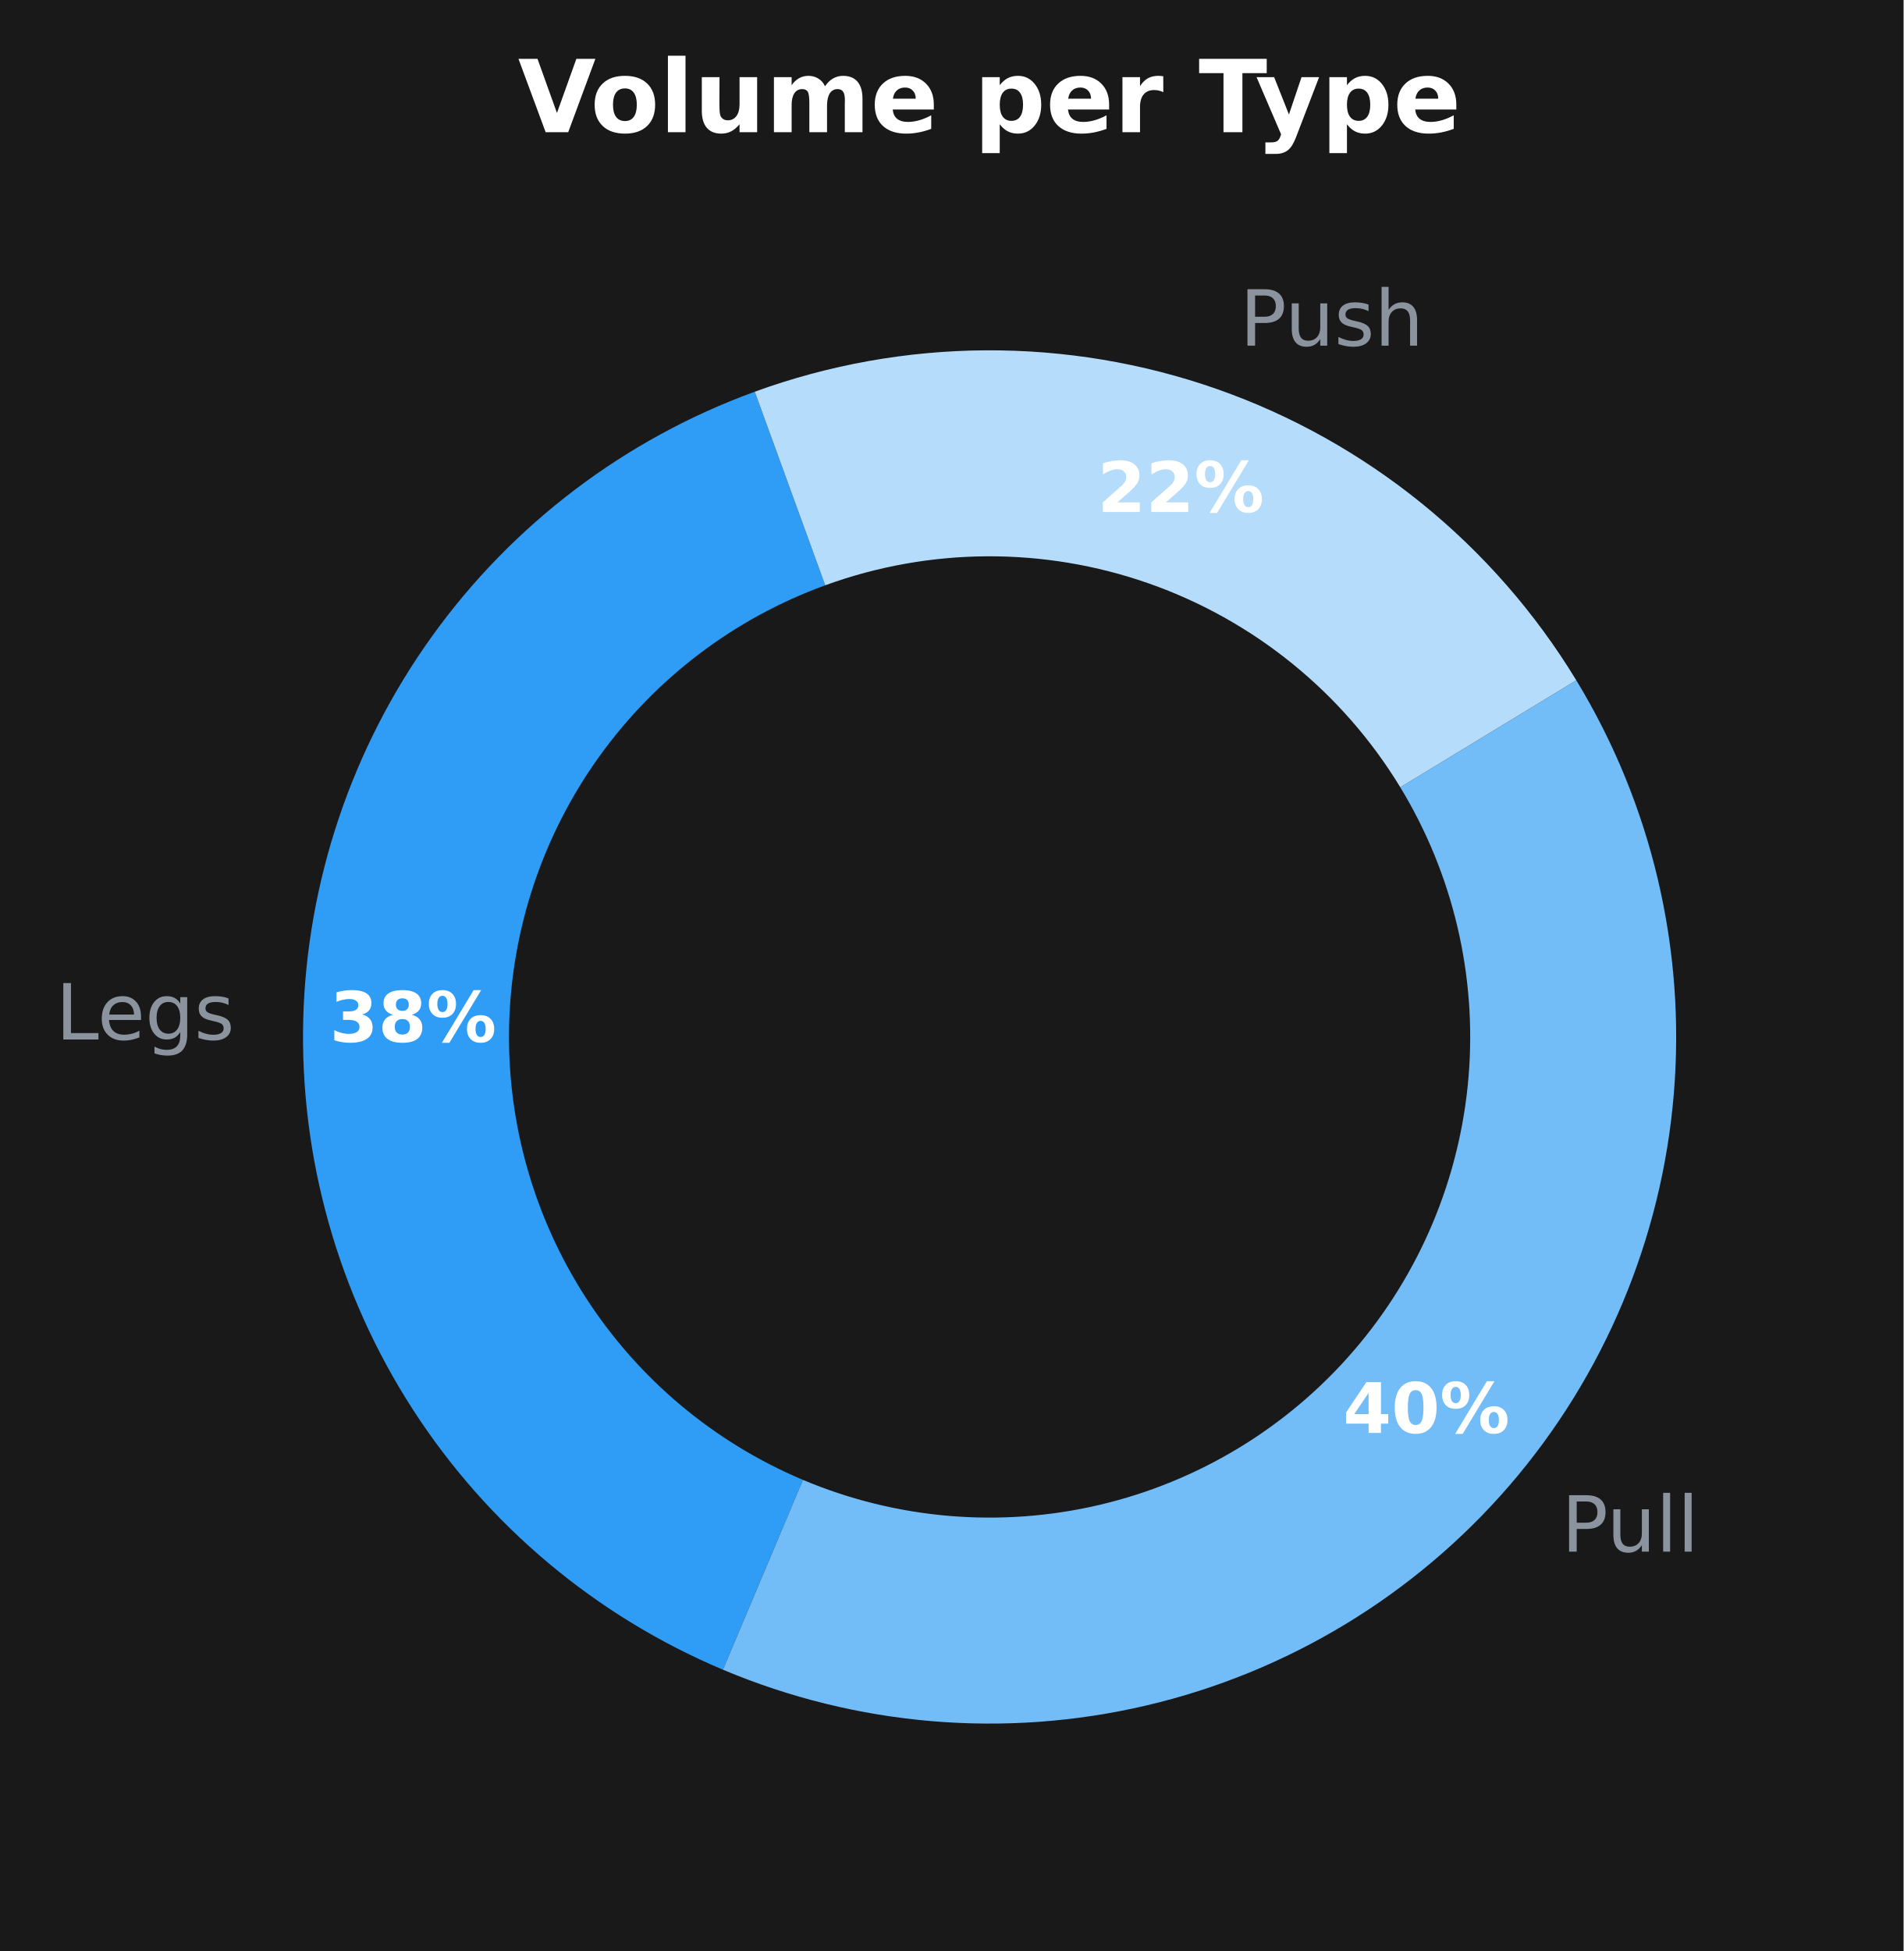
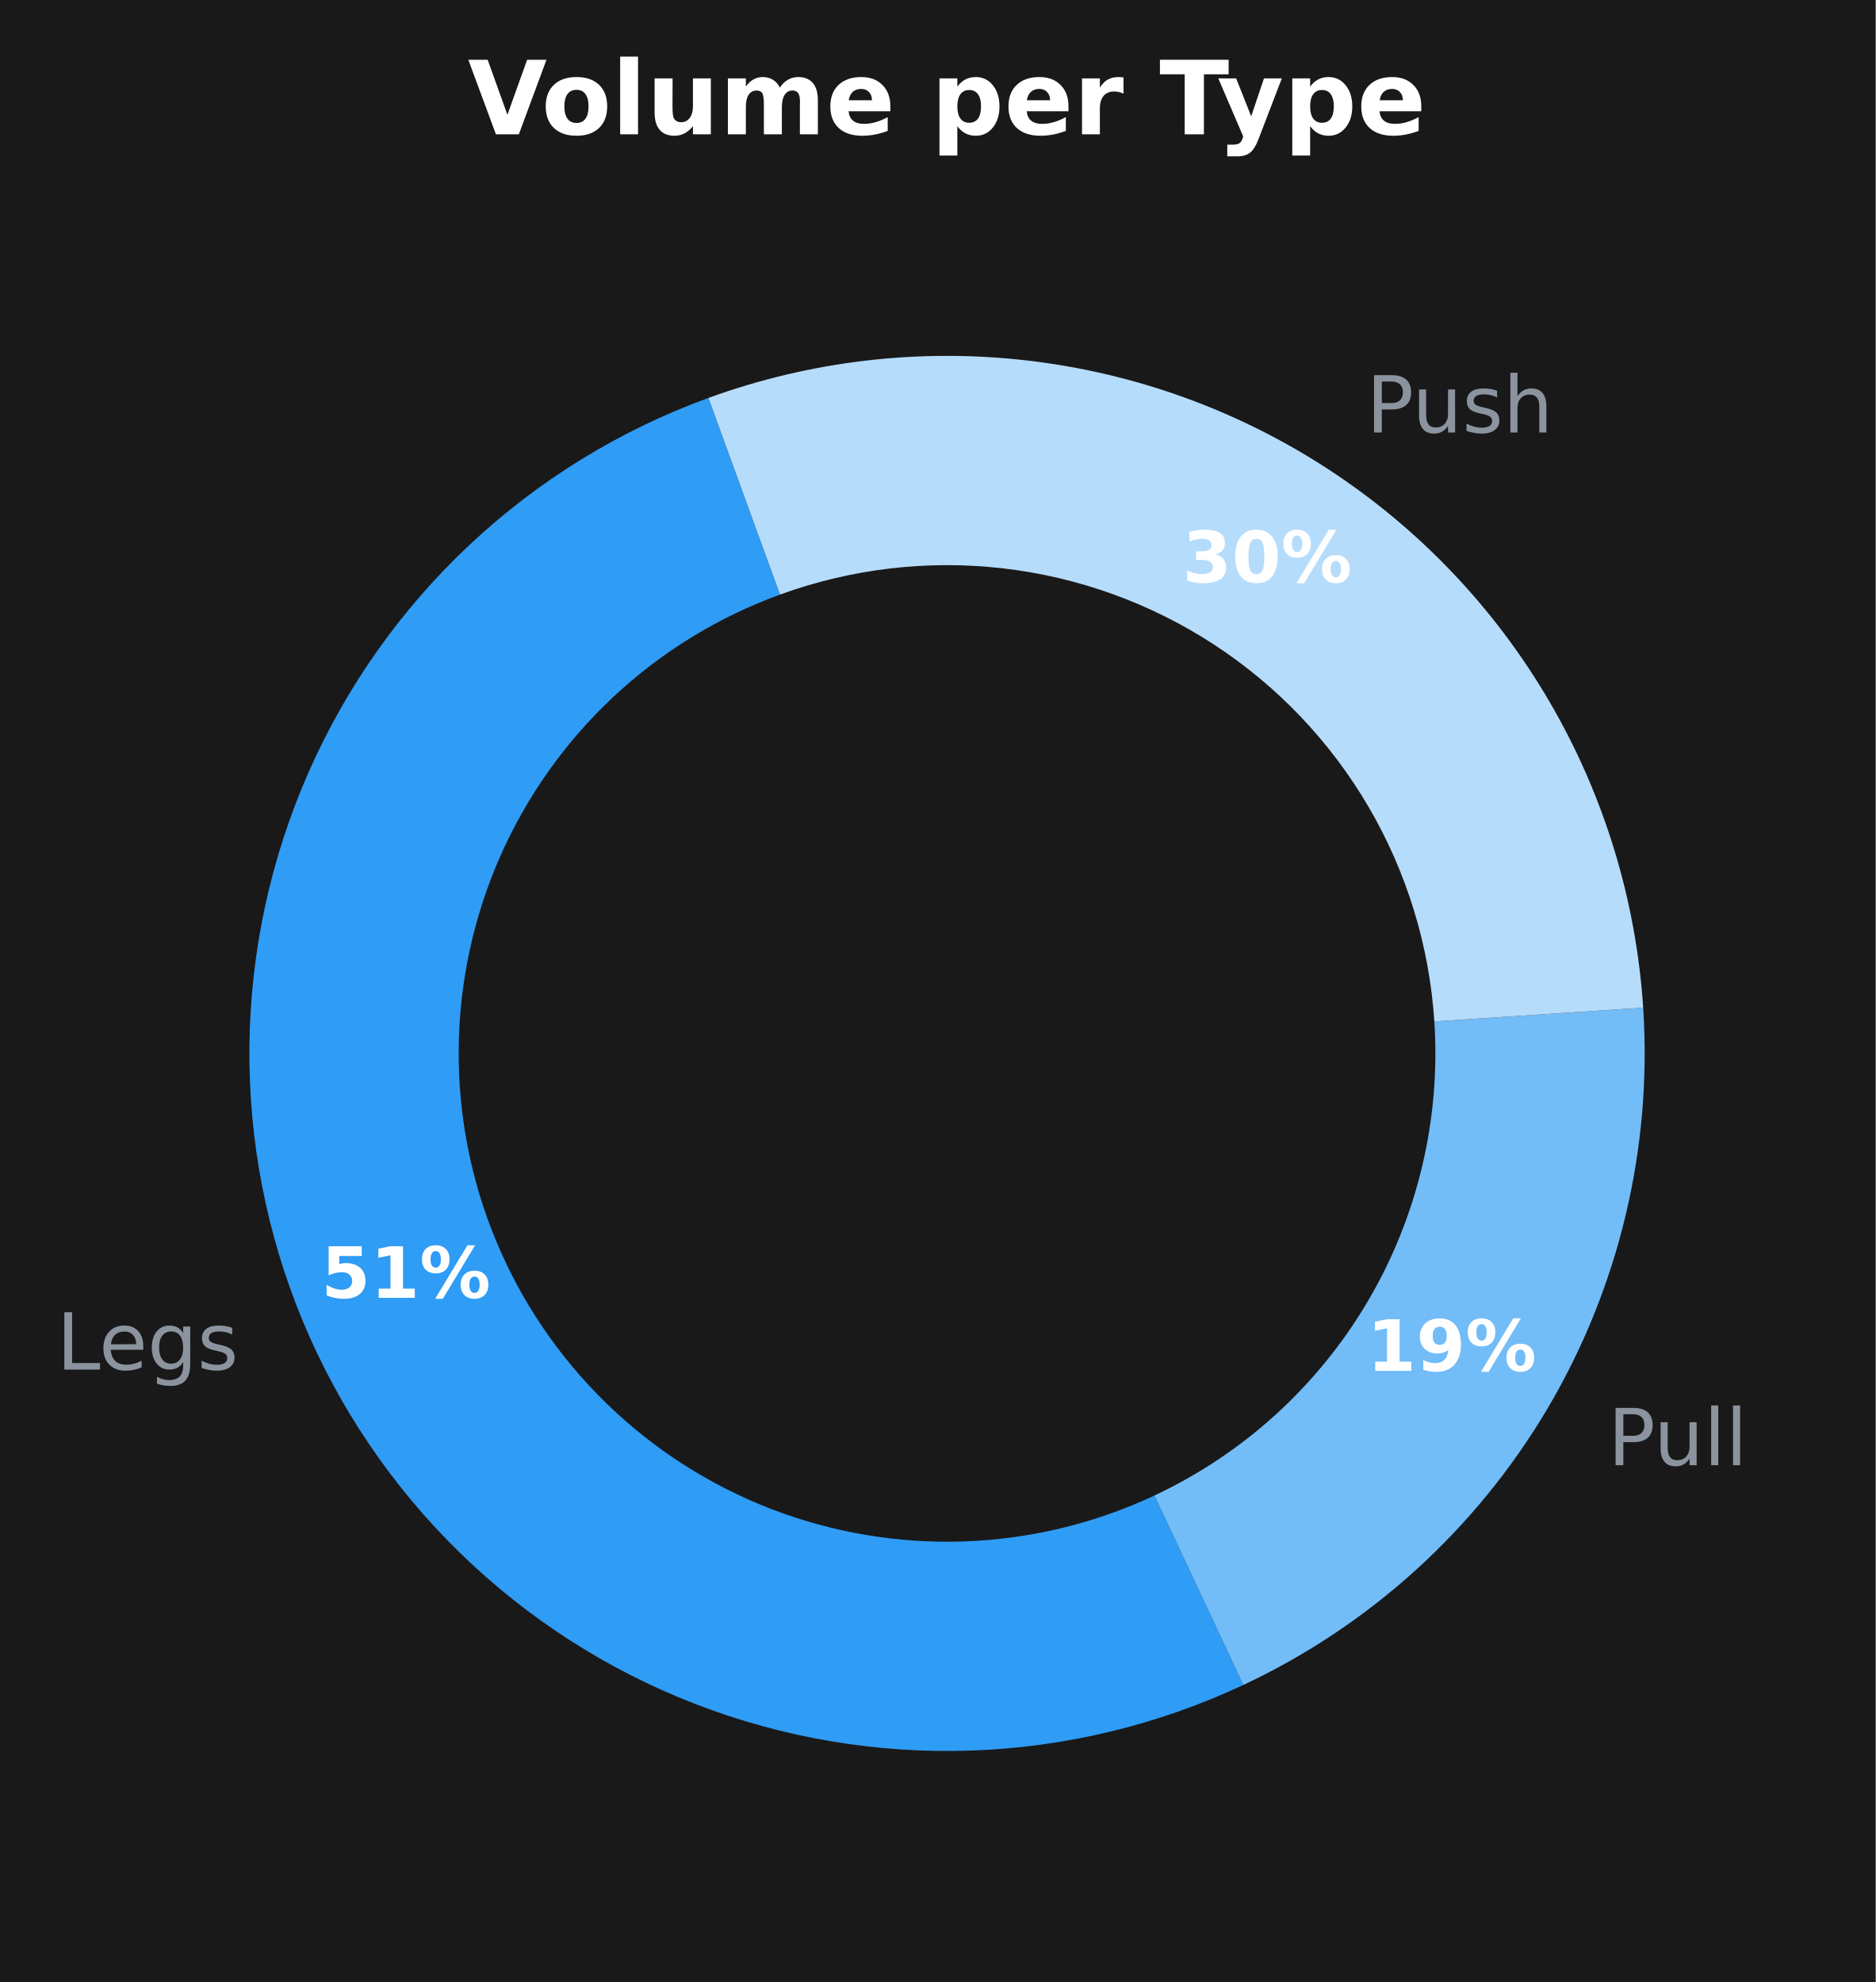
- <svg xmlns="http://www.w3.org/2000/svg" xmlns:xlink="http://www.w3.org/1999/xlink" width="245.932pt" height="252.038pt" viewBox="0 0 245.932 252.038" version="1.1">
+ <svg xmlns="http://www.w3.org/2000/svg" xmlns:xlink="http://www.w3.org/1999/xlink" width="238.492pt" height="252.038pt" viewBox="0 0 238.492 252.038" version="1.1">
  <defs>
    <style type="text/css">*{stroke-linejoin: round; stroke-linecap: butt}</style>
  </defs>
  <g id="figure_1">
    <g id="patch_1">
-       <path d="M 0 252.038  L 245.932 252.038  L 245.932 0  L 0 0  z " style="fill: #191919" />
+       <path d="M 0 252.038  L 238.492 252.038  L 238.492 0  L 0 0  z " style="fill: #191919" />
    </g>
    <g id="axes_1">
      <g id="patch_2">
-         <path d="M 97.513 50.603  C 80.764 56.7 66.234 67.706 55.829 82.178  C 45.424 96.651 39.62 113.929 39.175 131.748  C 38.731 149.567 43.669 167.113 53.34 182.086  C 63.011 197.059 76.974 208.775 93.399 215.698  L 103.735 191.176  C 92.237 186.33 82.463 178.129 75.693 167.648  C 68.924 157.167 65.468 144.884 65.778 132.411  C 66.089 119.938 70.153 107.843 77.436 97.712  C 84.72 87.581 94.89 79.877 106.615 75.61  z " style="fill: #2f9cf5" />
+         <path d="M 90.074 50.603  C 78.814 54.702 68.5 61.04 59.757 69.233  C 51.013 77.427 44.02 87.308 39.2 98.279  C 34.381 109.249 31.833 121.084 31.713 133.066  C 31.592 145.048 33.901 156.931 38.499 167.996  C 43.097 179.062 49.89 189.081 58.467 197.449  C 67.044 205.817 77.228 212.361 88.403 216.685  C 99.579 221.009 111.515 223.024 123.491 222.609  C 135.466 222.193 147.234 219.355 158.082 214.266  L 146.781 190.174  C 139.187 193.736 130.95 195.722 122.567 196.013  C 114.184 196.304 105.829 194.894 98.006 191.867  C 90.183 188.84 83.054 184.26 77.051 178.402  C 71.047 172.544 66.292 165.531 63.073 157.785  C 59.854 150.039 58.238 141.721 58.323 133.333  C 58.407 124.946 60.19 116.662 63.564 108.982  C 66.938 101.303 71.833 94.386 77.953 88.651  C 84.074 82.915 91.293 78.479 99.175 75.61  z " style="fill: #2f9cf5" />
      </g>
      <g id="patch_3">
-         <path d="M 93.399 215.698  C 110.677 222.98 129.826 224.6 148.082 220.324  C 166.337 216.048 182.775 206.093 195.021 191.895  C 207.267 177.697 214.702 159.976 216.252 141.291  C 217.802 122.605 213.389 103.901 203.649 87.88  L 180.91 101.703  C 187.728 112.918 190.817 126.011 189.732 139.091  C 188.647 152.171 183.443 164.576 174.87 174.514  C 166.298 184.452 154.791 191.421 142.013 194.414  C 129.234 197.408 115.829 196.274 103.735 191.176  z " style="fill: #72bcf8" />
+         <path d="M 158.082 214.266  C 174.233 206.69 187.729 194.415 196.799 179.053  C 205.868 163.691 210.095 145.944 208.926 128.143  L 182.372 129.888  C 183.19 142.348 180.231 154.771 173.883 165.525  C 167.534 176.278 158.087 184.87 146.781 190.174  z " style="fill: #72bcf8" />
      </g>
      <g id="patch_4">
-         <path d="M 203.649 87.88  C 192.997 70.358 176.593 57.061 157.246 50.266  C 137.899 43.471 116.782 43.59 97.513 50.603  L 106.615 75.61  C 120.103 70.701 134.885 70.617 148.428 75.373  C 161.97 80.13 173.454 89.438 180.91 101.703  z " style="fill: #b6dcfb" />
+         <path d="M 208.926 128.143  C 208.023 114.405 203.934 101.064 196.984 89.179  C 190.034 77.294 180.412 67.189 168.881 59.666  C 157.35 52.144 144.224 47.408 130.547 45.835  C 116.869 44.262 103.011 45.895 90.074 50.603  L 99.175 75.61  C 108.232 72.314 117.932 71.171 127.507 72.272  C 137.081 73.373 146.269 76.688 154.34 81.954  C 162.412 87.22 169.148 94.293 174.013 102.613  C 178.878 110.932 181.74 120.271 182.372 129.888  z " style="fill: #b6dcfb" />
      </g>
      <g id="matplotlib.axis_1" />
      <g id="matplotlib.axis_2" />
      <g id="text_1">
-         <g style="fill: #8b949e" transform="translate(7.2 134.2866) scale(0.1 -0.1)">
+         <g style="fill: #8b949e" transform="translate(7.2 174.1596) scale(0.1 -0.1)">
          <defs>
            <path id="DejaVuSans-4c" d="M 628 4666  L 1259 4666  L 1259 531  L 3531 531  L 3531 0  L 628 0  L 628 4666  z " transform="scale(0.015625)" />
            <path id="DejaVuSans-65" d="M 3597 1894  L 3597 1613  L 953 1613  Q 991 1019 1311 708  Q 1631 397 2203 397  Q 2534 397 2845 478  Q 3156 559 3463 722  L 3463 178  Q 3153 47 2828 -22  Q 2503 -91 2169 -91  Q 1331 -91 842 396  Q 353 884 353 1716  Q 353 2575 817 3079  Q 1281 3584 2069 3584  Q 2775 3584 3186 3129  Q 3597 2675 3597 1894  z M 3022 2063  Q 3016 2534 2758 2815  Q 2500 3097 2075 3097  Q 1594 3097 1305 2825  Q 1016 2553 972 2059  L 3022 2063  z " transform="scale(0.015625)" />
            <path id="DejaVuSans-67" d="M 2906 1791  Q 2906 2416 2648 2759  Q 2391 3103 1925 3103  Q 1463 3103 1205 2759  Q 947 2416 947 1791  Q 947 1169 1205 825  Q 1463 481 1925 481  Q 2391 481 2648 825  Q 2906 1169 2906 1791  z M 3481 434  Q 3481 -459 3084 -895  Q 2688 -1331 1869 -1331  Q 1566 -1331 1297 -1286  Q 1028 -1241 775 -1147  L 775 -588  Q 1028 -725 1275 -790  Q 1522 -856 1778 -856  Q 2344 -856 2625 -561  Q 2906 -266 2906 331  L 2906 616  Q 2728 306 2450 153  Q 2172 0 1784 0  Q 1141 0 747 490  Q 353 981 353 1791  Q 353 2603 747 3093  Q 1141 3584 1784 3584  Q 2172 3584 2450 3431  Q 2728 3278 2906 2969  L 2906 3500  L 3481 3500  L 3481 434  z " transform="scale(0.015625)" />
            <path id="DejaVuSans-73" d="M 2834 3397  L 2834 2853  Q 2591 2978 2328 3040  Q 2066 3103 1784 3103  Q 1356 3103 1142 2972  Q 928 2841 928 2578  Q 928 2378 1081 2264  Q 1234 2150 1697 2047  L 1894 2003  Q 2506 1872 2764 1633  Q 3022 1394 3022 966  Q 3022 478 2636 193  Q 2250 -91 1575 -91  Q 1294 -91 989 -36  Q 684 19 347 128  L 347 722  Q 666 556 975 473  Q 1284 391 1588 391  Q 1994 391 2212 530  Q 2431 669 2431 922  Q 2431 1156 2273 1281  Q 2116 1406 1581 1522  L 1381 1569  Q 847 1681 609 1914  Q 372 2147 372 2553  Q 372 3047 722 3315  Q 1072 3584 1716 3584  Q 2034 3584 2315 3537  Q 2597 3491 2834 3397  z " transform="scale(0.015625)" />
          </defs>
          <use xlink:href="#DejaVuSans-4c" />
          <use xlink:href="#DejaVuSans-65" transform="translate(53.96289 0)" />
          <use xlink:href="#DejaVuSans-67" transform="translate(115.4863 0)" />
          <use xlink:href="#DejaVuSans-73" transform="translate(178.9629 0)" />
        </g>
      </g>
      <g id="text_2">
-         <g style="fill: #ffffff" transform="translate(42.59252 134.5852) scale(0.09 -0.09)">
+         <g style="fill: #ffffff" transform="translate(40.8341 165.0336) scale(0.09 -0.09)">
          <defs>
-             <path id="DejaVuSans-Bold-33" d="M 2981 2516  Q 3453 2394 3698 2092  Q 3944 1791 3944 1325  Q 3944 631 3412 270  Q 2881 -91 1863 -91  Q 1503 -91 1142 -33  Q 781 25 428 141  L 428 1069  Q 766 900 1098 814  Q 1431 728 1753 728  Q 2231 728 2486 893  Q 2741 1059 2741 1369  Q 2741 1688 2480 1852  Q 2219 2016 1709 2016  L 1228 2016  L 1228 2791  L 1734 2791  Q 2188 2791 2409 2933  Q 2631 3075 2631 3366  Q 2631 3634 2415 3781  Q 2200 3928 1806 3928  Q 1516 3928 1219 3862  Q 922 3797 628 3669  L 628 4550  Q 984 4650 1334 4700  Q 1684 4750 2022 4750  Q 2931 4750 3382 4451  Q 3834 4153 3834 3553  Q 3834 3144 3618 2883  Q 3403 2622 2981 2516  z " transform="scale(0.015625)" />
-             <path id="DejaVuSans-Bold-38" d="M 2228 2088  Q 1891 2088 1709 1903  Q 1528 1719 1528 1375  Q 1528 1031 1709 848  Q 1891 666 2228 666  Q 2563 666 2741 848  Q 2919 1031 2919 1375  Q 2919 1722 2741 1905  Q 2563 2088 2228 2088  z M 1350 2484  Q 925 2613 709 2878  Q 494 3144 494 3541  Q 494 4131 934 4440  Q 1375 4750 2228 4750  Q 3075 4750 3515 4442  Q 3956 4134 3956 3541  Q 3956 3144 3739 2878  Q 3522 2613 3097 2484  Q 3572 2353 3814 2058  Q 4056 1763 4056 1313  Q 4056 619 3595 264  Q 3134 -91 2228 -91  Q 1319 -91 855 264  Q 391 619 391 1313  Q 391 1763 633 2058  Q 875 2353 1350 2484  z M 1631 3419  Q 1631 3141 1786 2991  Q 1941 2841 2228 2841  Q 2509 2841 2662 2991  Q 2816 3141 2816 3419  Q 2816 3697 2662 3845  Q 2509 3994 2228 3994  Q 1941 3994 1786 3844  Q 1631 3694 1631 3419  z " transform="scale(0.015625)" />
+             <path id="DejaVuSans-Bold-35" d="M 678 4666  L 3669 4666  L 3669 3781  L 1638 3781  L 1638 3059  Q 1775 3097 1914 3117  Q 2053 3138 2203 3138  Q 3056 3138 3531 2711  Q 4006 2284 4006 1522  Q 4006 766 3489 337  Q 2972 -91 2053 -91  Q 1656 -91 1267 -14  Q 878 63 494 219  L 494 1166  Q 875 947 1217 837  Q 1559 728 1863 728  Q 2300 728 2551 942  Q 2803 1156 2803 1522  Q 2803 1891 2551 2103  Q 2300 2316 1863 2316  Q 1603 2316 1309 2248  Q 1016 2181 678 2041  L 678 4666  z " transform="scale(0.015625)" />
+             <path id="DejaVuSans-Bold-31" d="M 750 831  L 1813 831  L 1813 3847  L 722 3622  L 722 4441  L 1806 4666  L 2950 4666  L 2950 831  L 4013 831  L 4013 0  L 750 0  L 750 831  z " transform="scale(0.015625)" />
            <path id="DejaVuSans-Bold-25" d="M 4959 1925  Q 4738 1925 4616 1733  Q 4494 1541 4494 1184  Q 4494 825 4614 633  Q 4734 441 4959 441  Q 5184 441 5303 633  Q 5422 825 5422 1184  Q 5422 1541 5301 1733  Q 5181 1925 4959 1925  z M 4959 2450  Q 5541 2450 5875 2112  Q 6209 1775 6209 1184  Q 6209 594 5875 251  Q 5541 -91 4959 -91  Q 4378 -91 4042 251  Q 3706 594 3706 1184  Q 3706 1772 4042 2111  Q 4378 2450 4959 2450  z M 2094 -91  L 1403 -91  L 4319 4750  L 5013 4750  L 2094 -91  z M 1453 4750  Q 2034 4750 2367 4411  Q 2700 4072 2700 3481  Q 2700 2891 2367 2550  Q 2034 2209 1453 2209  Q 872 2209 539 2550  Q 206 2891 206 3481  Q 206 4072 539 4411  Q 872 4750 1453 4750  z M 1453 4225  Q 1228 4225 1106 4031  Q 984 3838 984 3481  Q 984 3122 1106 2926  Q 1228 2731 1453 2731  Q 1678 2731 1798 2926  Q 1919 3122 1919 3481  Q 1919 3838 1797 4031  Q 1675 4225 1453 4225  z " transform="scale(0.015625)" />
          </defs>
-           <use xlink:href="#DejaVuSans-Bold-33" />
-           <use xlink:href="#DejaVuSans-Bold-38" transform="translate(69.58008 0)" />
+           <use xlink:href="#DejaVuSans-Bold-35" />
+           <use xlink:href="#DejaVuSans-Bold-31" transform="translate(69.58008 0)" />
          <use xlink:href="#DejaVuSans-Bold-25" transform="translate(139.1602 0)" />
        </g>
      </g>
      <g id="text_3">
-         <g style="fill: #8b949e" transform="translate(201.738 200.4481) scale(0.1 -0.1)">
+         <g style="fill: #8b949e" transform="translate(204.4371 186.3219) scale(0.1 -0.1)">
          <defs>
            <path id="DejaVuSans-50" d="M 1259 4147  L 1259 2394  L 2053 2394  Q 2494 2394 2734 2622  Q 2975 2850 2975 3272  Q 2975 3691 2734 3919  Q 2494 4147 2053 4147  L 1259 4147  z M 628 4666  L 2053 4666  Q 2838 4666 3239 4311  Q 3641 3956 3641 3272  Q 3641 2581 3239 2228  Q 2838 1875 2053 1875  L 1259 1875  L 1259 0  L 628 0  L 628 4666  z " transform="scale(0.015625)" />
            <path id="DejaVuSans-75" d="M 544 1381  L 544 3500  L 1119 3500  L 1119 1403  Q 1119 906 1312 657  Q 1506 409 1894 409  Q 2359 409 2629 706  Q 2900 1003 2900 1516  L 2900 3500  L 3475 3500  L 3475 0  L 2900 0  L 2900 538  Q 2691 219 2414 64  Q 2138 -91 1772 -91  Q 1169 -91 856 284  Q 544 659 544 1381  z M 1991 3584  L 1991 3584  z " transform="scale(0.015625)" />
            <path id="DejaVuSans-6c" d="M 603 4863  L 1178 4863  L 1178 0  L 603 0  L 603 4863  z " transform="scale(0.015625)" />
          </defs>
          <use xlink:href="#DejaVuSans-50" />
          <use xlink:href="#DejaVuSans-75" transform="translate(58.55273 0)" />
          <use xlink:href="#DejaVuSans-6c" transform="translate(121.9316 0)" />
          <use xlink:href="#DejaVuSans-6c" transform="translate(149.7148 0)" />
        </g>
      </g>
      <g id="text_4">
-         <g style="fill: #ffffff" transform="translate(173.5029 185.1085) scale(0.09 -0.09)">
+         <g style="fill: #ffffff" transform="translate(173.8056 174.3213) scale(0.09 -0.09)">
          <defs>
-             <path id="DejaVuSans-Bold-34" d="M 2356 3675  L 1038 1722  L 2356 1722  L 2356 3675  z M 2156 4666  L 3494 4666  L 3494 1722  L 4159 1722  L 4159 850  L 3494 850  L 3494 0  L 2356 0  L 2356 850  L 288 850  L 288 1881  L 2156 4666  z " transform="scale(0.015625)" />
-             <path id="DejaVuSans-Bold-30" d="M 2944 2338  Q 2944 3213 2780 3570  Q 2616 3928 2228 3928  Q 1841 3928 1675 3570  Q 1509 3213 1509 2338  Q 1509 1453 1675 1090  Q 1841 728 2228 728  Q 2613 728 2778 1090  Q 2944 1453 2944 2338  z M 4147 2328  Q 4147 1169 3647 539  Q 3147 -91 2228 -91  Q 1306 -91 806 539  Q 306 1169 306 2328  Q 306 3491 806 4120  Q 1306 4750 2228 4750  Q 3147 4750 3647 4120  Q 4147 3491 4147 2328  z " transform="scale(0.015625)" />
+             <path id="DejaVuSans-Bold-39" d="M 641 103  L 641 966  Q 928 831 1190 764  Q 1453 697 1709 697  Q 2247 697 2547 995  Q 2847 1294 2900 1881  Q 2688 1725 2447 1647  Q 2206 1569 1925 1569  Q 1209 1569 770 1986  Q 331 2403 331 3084  Q 331 3838 820 4291  Q 1309 4744 2131 4744  Q 3044 4744 3544 4128  Q 4044 3513 4044 2388  Q 4044 1231 3459 570  Q 2875 -91 1856 -91  Q 1528 -91 1228 -42  Q 928 6 641 103  z M 2125 2350  Q 2441 2350 2600 2554  Q 2759 2759 2759 3169  Q 2759 3575 2600 3781  Q 2441 3988 2125 3988  Q 1809 3988 1650 3781  Q 1491 3575 1491 3169  Q 1491 2759 1650 2554  Q 1809 2350 2125 2350  z " transform="scale(0.015625)" />
          </defs>
-           <use xlink:href="#DejaVuSans-Bold-34" />
-           <use xlink:href="#DejaVuSans-Bold-30" transform="translate(69.58008 0)" />
+           <use xlink:href="#DejaVuSans-Bold-31" />
+           <use xlink:href="#DejaVuSans-Bold-39" transform="translate(69.58008 0)" />
          <use xlink:href="#DejaVuSans-Bold-25" transform="translate(139.1602 0)" />
        </g>
      </g>
      <g id="text_5">
-         <g style="fill: #8b949e" transform="translate(160.1853 44.65588) scale(0.1 -0.1)">
+         <g style="fill: #8b949e" transform="translate(173.7275 54.99669) scale(0.1 -0.1)">
          <defs>
            <path id="DejaVuSans-68" d="M 3513 2113  L 3513 0  L 2938 0  L 2938 2094  Q 2938 2591 2744 2837  Q 2550 3084 2163 3084  Q 1697 3084 1428 2787  Q 1159 2491 1159 1978  L 1159 0  L 581 0  L 581 4863  L 1159 4863  L 1159 2956  Q 1366 3272 1645 3428  Q 1925 3584 2291 3584  Q 2894 3584 3203 3211  Q 3513 2838 3513 2113  z " transform="scale(0.015625)" />
          </defs>
          <use xlink:href="#DejaVuSans-50" />
          <use xlink:href="#DejaVuSans-75" transform="translate(58.55273 0)" />
          <use xlink:href="#DejaVuSans-73" transform="translate(121.9316 0)" />
          <use xlink:href="#DejaVuSans-68" transform="translate(174.0312 0)" />
        </g>
      </g>
      <g id="text_6">
-         <g style="fill: #ffffff" transform="translate(141.7717 66.13992) scale(0.09 -0.09)">
+         <g style="fill: #ffffff" transform="translate(150.3546 74.03654) scale(0.09 -0.09)">
          <defs>
-             <path id="DejaVuSans-Bold-32" d="M 1844 884  L 3897 884  L 3897 0  L 506 0  L 506 884  L 2209 2388  Q 2438 2594 2547 2791  Q 2656 2988 2656 3200  Q 2656 3528 2436 3728  Q 2216 3928 1850 3928  Q 1569 3928 1234 3808  Q 900 3688 519 3450  L 519 4475  Q 925 4609 1322 4679  Q 1719 4750 2100 4750  Q 2938 4750 3402 4381  Q 3866 4013 3866 3353  Q 3866 2972 3669 2642  Q 3472 2313 2841 1759  L 1844 884  z " transform="scale(0.015625)" />
+             <path id="DejaVuSans-Bold-33" d="M 2981 2516  Q 3453 2394 3698 2092  Q 3944 1791 3944 1325  Q 3944 631 3412 270  Q 2881 -91 1863 -91  Q 1503 -91 1142 -33  Q 781 25 428 141  L 428 1069  Q 766 900 1098 814  Q 1431 728 1753 728  Q 2231 728 2486 893  Q 2741 1059 2741 1369  Q 2741 1688 2480 1852  Q 2219 2016 1709 2016  L 1228 2016  L 1228 2791  L 1734 2791  Q 2188 2791 2409 2933  Q 2631 3075 2631 3366  Q 2631 3634 2415 3781  Q 2200 3928 1806 3928  Q 1516 3928 1219 3862  Q 922 3797 628 3669  L 628 4550  Q 984 4650 1334 4700  Q 1684 4750 2022 4750  Q 2931 4750 3382 4451  Q 3834 4153 3834 3553  Q 3834 3144 3618 2883  Q 3403 2622 2981 2516  z " transform="scale(0.015625)" />
+             <path id="DejaVuSans-Bold-30" d="M 2944 2338  Q 2944 3213 2780 3570  Q 2616 3928 2228 3928  Q 1841 3928 1675 3570  Q 1509 3213 1509 2338  Q 1509 1453 1675 1090  Q 1841 728 2228 728  Q 2613 728 2778 1090  Q 2944 1453 2944 2338  z M 4147 2328  Q 4147 1169 3647 539  Q 3147 -91 2228 -91  Q 1306 -91 806 539  Q 306 1169 306 2328  Q 306 3491 806 4120  Q 1306 4750 2228 4750  Q 3147 4750 3647 4120  Q 4147 3491 4147 2328  z " transform="scale(0.015625)" />
          </defs>
-           <use xlink:href="#DejaVuSans-Bold-32" />
-           <use xlink:href="#DejaVuSans-Bold-32" transform="translate(69.58008 0)" />
+           <use xlink:href="#DejaVuSans-Bold-33" />
+           <use xlink:href="#DejaVuSans-Bold-30" transform="translate(69.58008 0)" />
          <use xlink:href="#DejaVuSans-Bold-25" transform="translate(139.1602 0)" />
        </g>
      </g>
      <g id="text_7">
-         <g style="fill: #ffffff" transform="translate(66.92256 17.07797) scale(0.13 -0.13)">
+         <g style="fill: #ffffff" transform="translate(59.48307 17.07797) scale(0.13 -0.13)">
          <defs>
            <path id="DejaVuSans-Bold-56" d="M 31 4666  L 1241 4666  L 2478 1222  L 3713 4666  L 4922 4666  L 3194 0  L 1759 0  L 31 4666  z " transform="scale(0.015625)" />
            <path id="DejaVuSans-Bold-6f" d="M 2203 2784  Q 1831 2784 1636 2517  Q 1441 2250 1441 1747  Q 1441 1244 1636 976  Q 1831 709 2203 709  Q 2569 709 2762 976  Q 2956 1244 2956 1747  Q 2956 2250 2762 2517  Q 2569 2784 2203 2784  z M 2203 3584  Q 3106 3584 3614 3096  Q 4122 2609 4122 1747  Q 4122 884 3614 396  Q 3106 -91 2203 -91  Q 1297 -91 786 396  Q 275 884 275 1747  Q 275 2609 786 3096  Q 1297 3584 2203 3584  z " transform="scale(0.015625)" />
            <path id="DejaVuSans-Bold-6c" d="M 538 4863  L 1656 4863  L 1656 0  L 538 0  L 538 4863  z " transform="scale(0.015625)" />
            <path id="DejaVuSans-Bold-75" d="M 500 1363  L 500 3500  L 1625 3500  L 1625 3150  Q 1625 2866 1622 2436  Q 1619 2006 1619 1863  Q 1619 1441 1641 1255  Q 1663 1069 1716 984  Q 1784 875 1895 815  Q 2006 756 2150 756  Q 2500 756 2700 1025  Q 2900 1294 2900 1772  L 2900 3500  L 4019 3500  L 4019 0  L 2900 0  L 2900 506  Q 2647 200 2364 54  Q 2081 -91 1741 -91  Q 1134 -91 817 281  Q 500 653 500 1363  z " transform="scale(0.015625)" />
            <path id="DejaVuSans-Bold-6d" d="M 3781 2919  Q 3994 3244 4286 3414  Q 4578 3584 4928 3584  Q 5531 3584 5847 3212  Q 6163 2841 6163 2131  L 6163 0  L 5038 0  L 5038 1825  Q 5041 1866 5042 1909  Q 5044 1953 5044 2034  Q 5044 2406 4934 2573  Q 4825 2741 4581 2741  Q 4263 2741 4089 2478  Q 3916 2216 3909 1719  L 3909 0  L 2784 0  L 2784 1825  Q 2784 2406 2684 2573  Q 2584 2741 2328 2741  Q 2006 2741 1831 2477  Q 1656 2213 1656 1722  L 1656 0  L 531 0  L 531 3500  L 1656 3500  L 1656 2988  Q 1863 3284 2130 3434  Q 2397 3584 2719 3584  Q 3081 3584 3359 3409  Q 3638 3234 3781 2919  z " transform="scale(0.015625)" />
            <path id="DejaVuSans-Bold-65" d="M 4031 1759  L 4031 1441  L 1416 1441  Q 1456 1047 1700 850  Q 1944 653 2381 653  Q 2734 653 3104 758  Q 3475 863 3866 1075  L 3866 213  Q 3469 63 3072 -14  Q 2675 -91 2278 -91  Q 1328 -91 801 392  Q 275 875 275 1747  Q 275 2603 792 3093  Q 1309 3584 2216 3584  Q 3041 3584 3536 3087  Q 4031 2591 4031 1759  z M 2881 2131  Q 2881 2450 2695 2645  Q 2509 2841 2209 2841  Q 1884 2841 1681 2658  Q 1478 2475 1428 2131  L 2881 2131  z " transform="scale(0.015625)" />
            <path id="DejaVuSans-Bold-20" transform="scale(0.015625)" />
            <path id="DejaVuSans-Bold-70" d="M 1656 506  L 1656 -1331  L 538 -1331  L 538 3500  L 1656 3500  L 1656 2988  Q 1888 3294 2169 3439  Q 2450 3584 2816 3584  Q 3463 3584 3878 3070  Q 4294 2556 4294 1747  Q 4294 938 3878 423  Q 3463 -91 2816 -91  Q 2450 -91 2169 54  Q 1888 200 1656 506  z M 2400 2772  Q 2041 2772 1848 2508  Q 1656 2244 1656 1747  Q 1656 1250 1848 986  Q 2041 722 2400 722  Q 2759 722 2948 984  Q 3138 1247 3138 1747  Q 3138 2247 2948 2509  Q 2759 2772 2400 2772  z " transform="scale(0.015625)" />
            <path id="DejaVuSans-Bold-72" d="M 3138 2547  Q 2991 2616 2845 2648  Q 2700 2681 2553 2681  Q 2122 2681 1889 2404  Q 1656 2128 1656 1613  L 1656 0  L 538 0  L 538 3500  L 1656 3500  L 1656 2925  Q 1872 3269 2151 3426  Q 2431 3584 2822 3584  Q 2878 3584 2943 3579  Q 3009 3575 3134 3559  L 3138 2547  z " transform="scale(0.015625)" />
            <path id="DejaVuSans-Bold-54" d="M 31 4666  L 4331 4666  L 4331 3756  L 2784 3756  L 2784 0  L 1581 0  L 1581 3756  L 31 3756  L 31 4666  z " transform="scale(0.015625)" />
            <path id="DejaVuSans-Bold-79" d="M 78 3500  L 1197 3500  L 2138 1125  L 2938 3500  L 4056 3500  L 2584 -331  Q 2363 -916 2067 -1148  Q 1772 -1381 1288 -1381  L 641 -1381  L 641 -647  L 991 -647  Q 1275 -647 1404 -556  Q 1534 -466 1606 -231  L 1638 -134  L 78 3500  z " transform="scale(0.015625)" />
          </defs>
          <use xlink:href="#DejaVuSans-Bold-56" />
          <use xlink:href="#DejaVuSans-Bold-6f" transform="translate(71.89258 0)" />
          <use xlink:href="#DejaVuSans-Bold-6c" transform="translate(140.5938 0)" />
          <use xlink:href="#DejaVuSans-Bold-75" transform="translate(174.8711 0)" />
          <use xlink:href="#DejaVuSans-Bold-6d" transform="translate(246.0625 0)" />
          <use xlink:href="#DejaVuSans-Bold-65" transform="translate(350.2617 0)" />
          <use xlink:href="#DejaVuSans-Bold-20" transform="translate(418.084 0)" />
          <use xlink:href="#DejaVuSans-Bold-70" transform="translate(452.8984 0)" />
          <use xlink:href="#DejaVuSans-Bold-65" transform="translate(524.4805 0)" />
          <use xlink:href="#DejaVuSans-Bold-72" transform="translate(592.3027 0)" />
          <use xlink:href="#DejaVuSans-Bold-20" transform="translate(641.6191 0)" />
          <use xlink:href="#DejaVuSans-Bold-54" transform="translate(676.4336 0)" />
          <use xlink:href="#DejaVuSans-Bold-79" transform="translate(732.7715 0)" />
          <use xlink:href="#DejaVuSans-Bold-70" transform="translate(797.957 0)" />
          <use xlink:href="#DejaVuSans-Bold-65" transform="translate(869.5391 0)" />
        </g>
      </g>
    </g>
  </g>
</svg>
